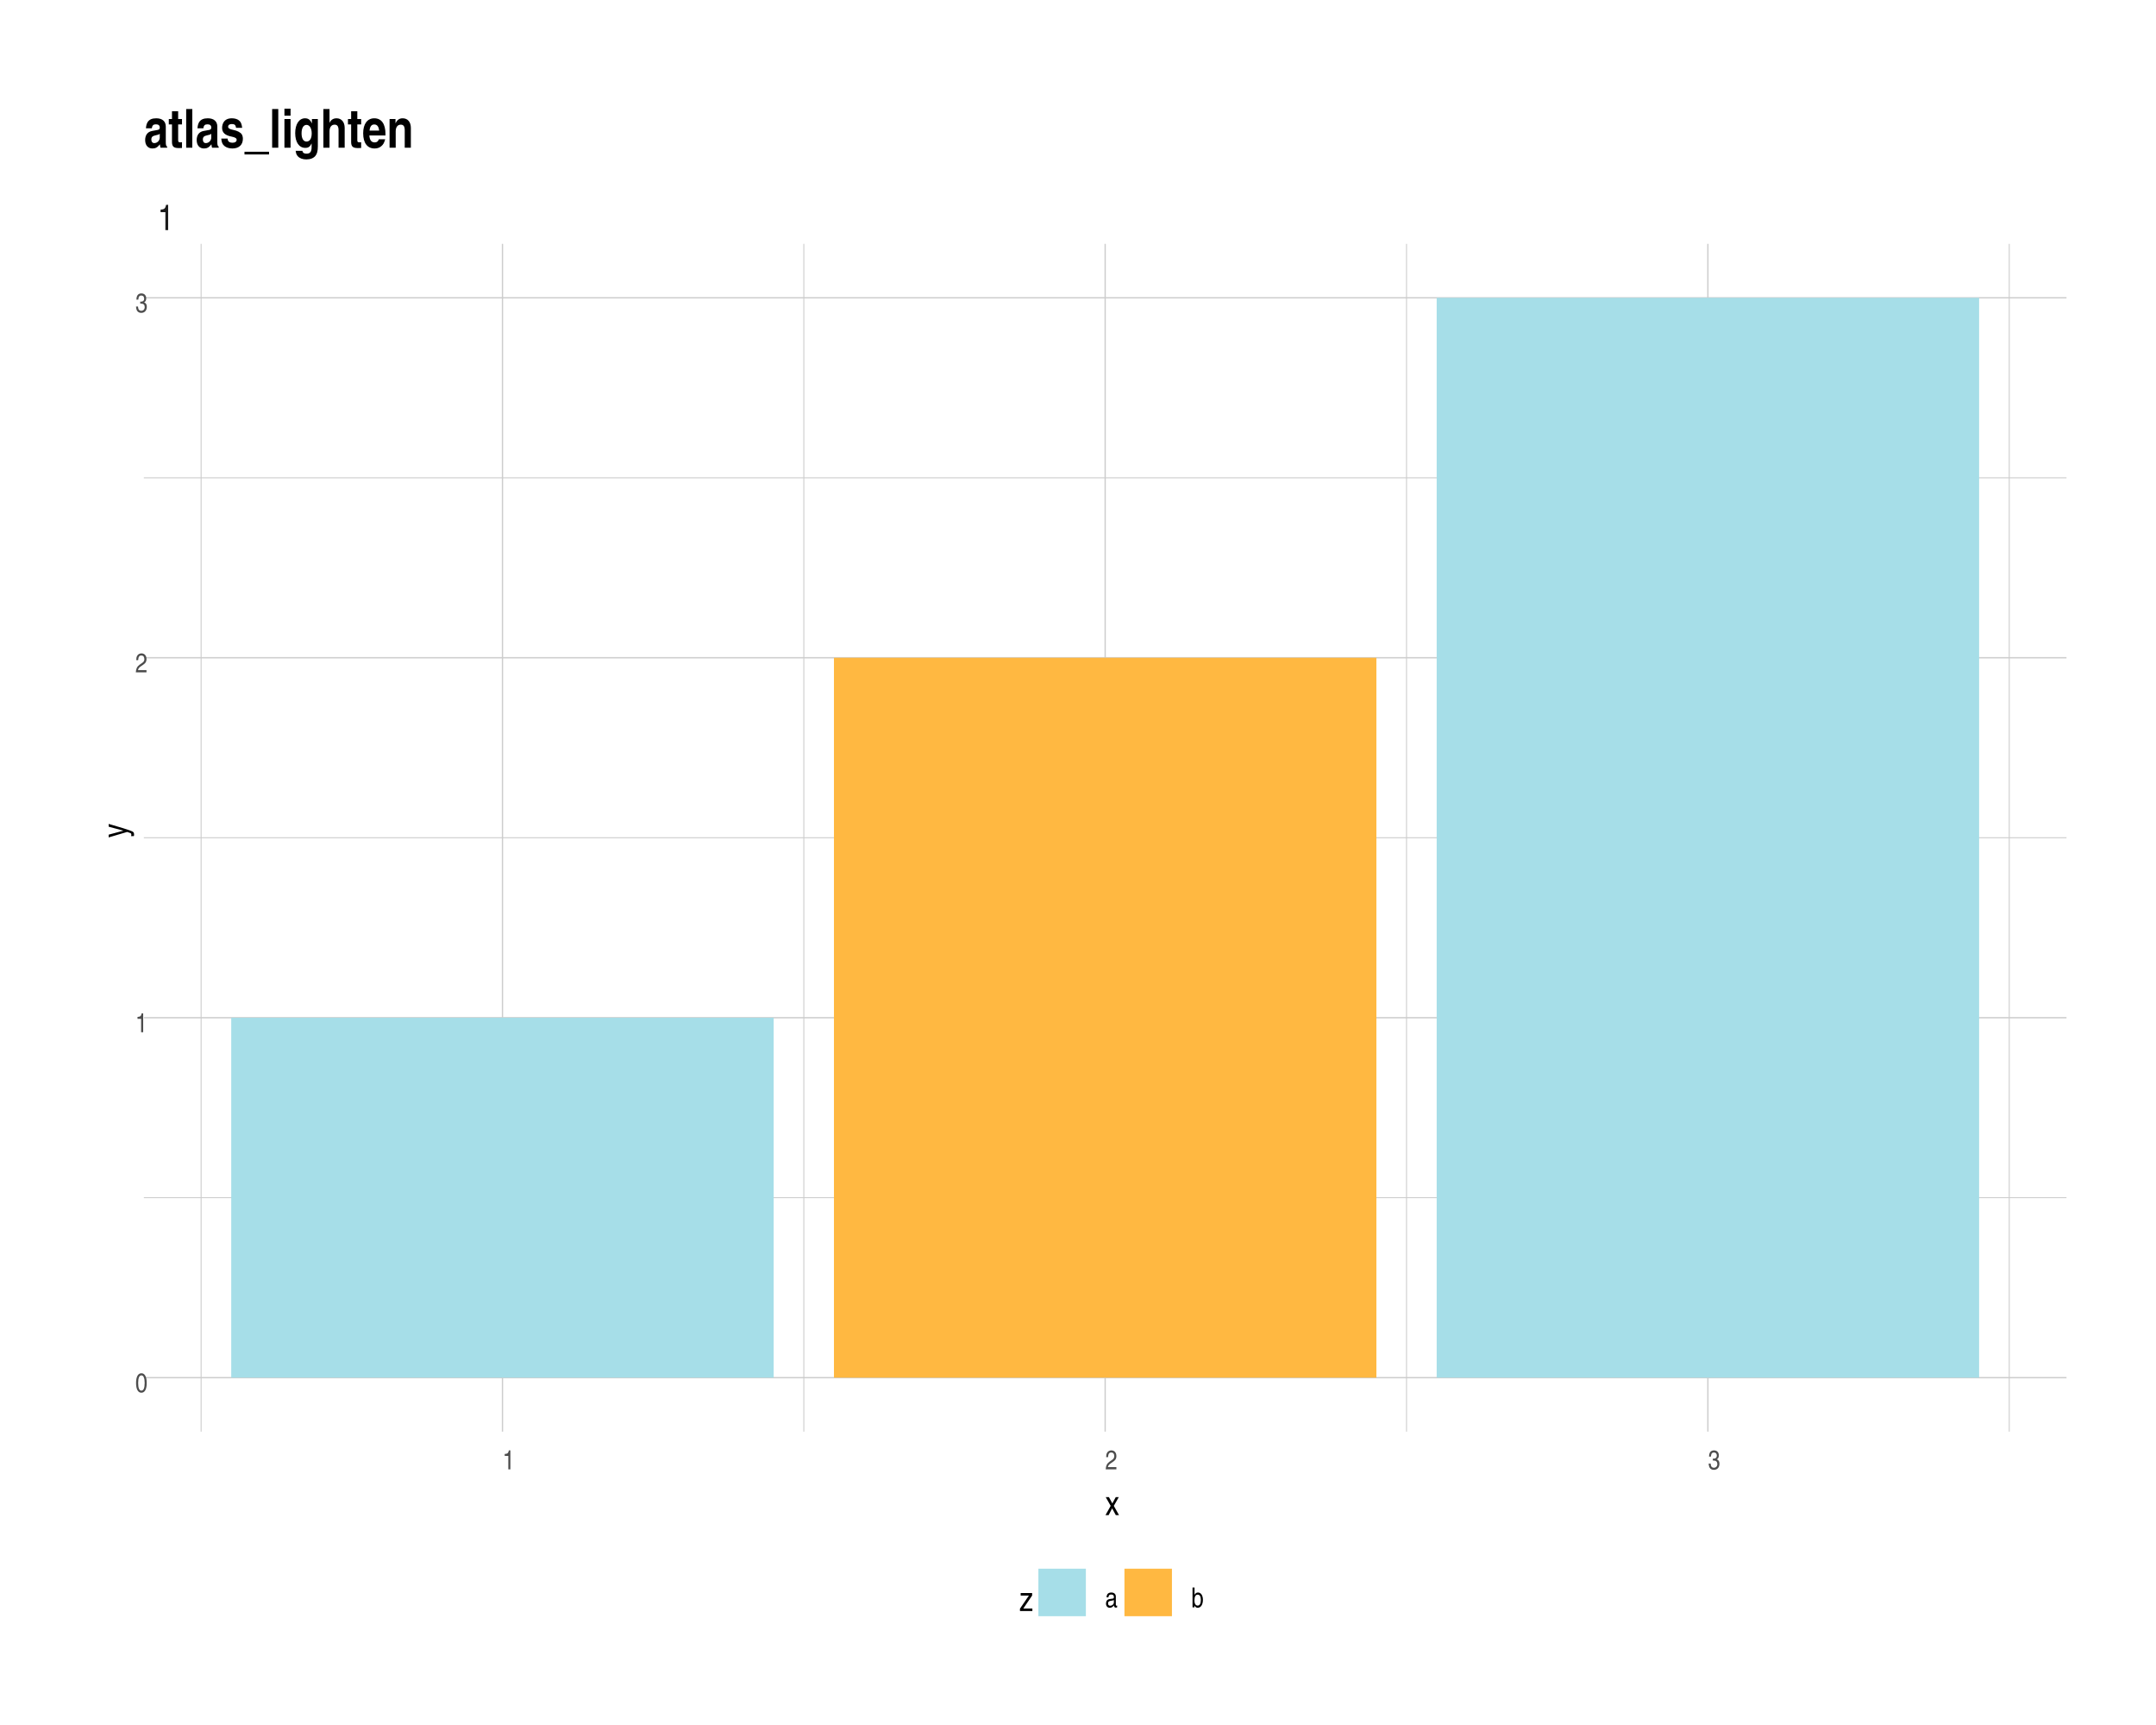
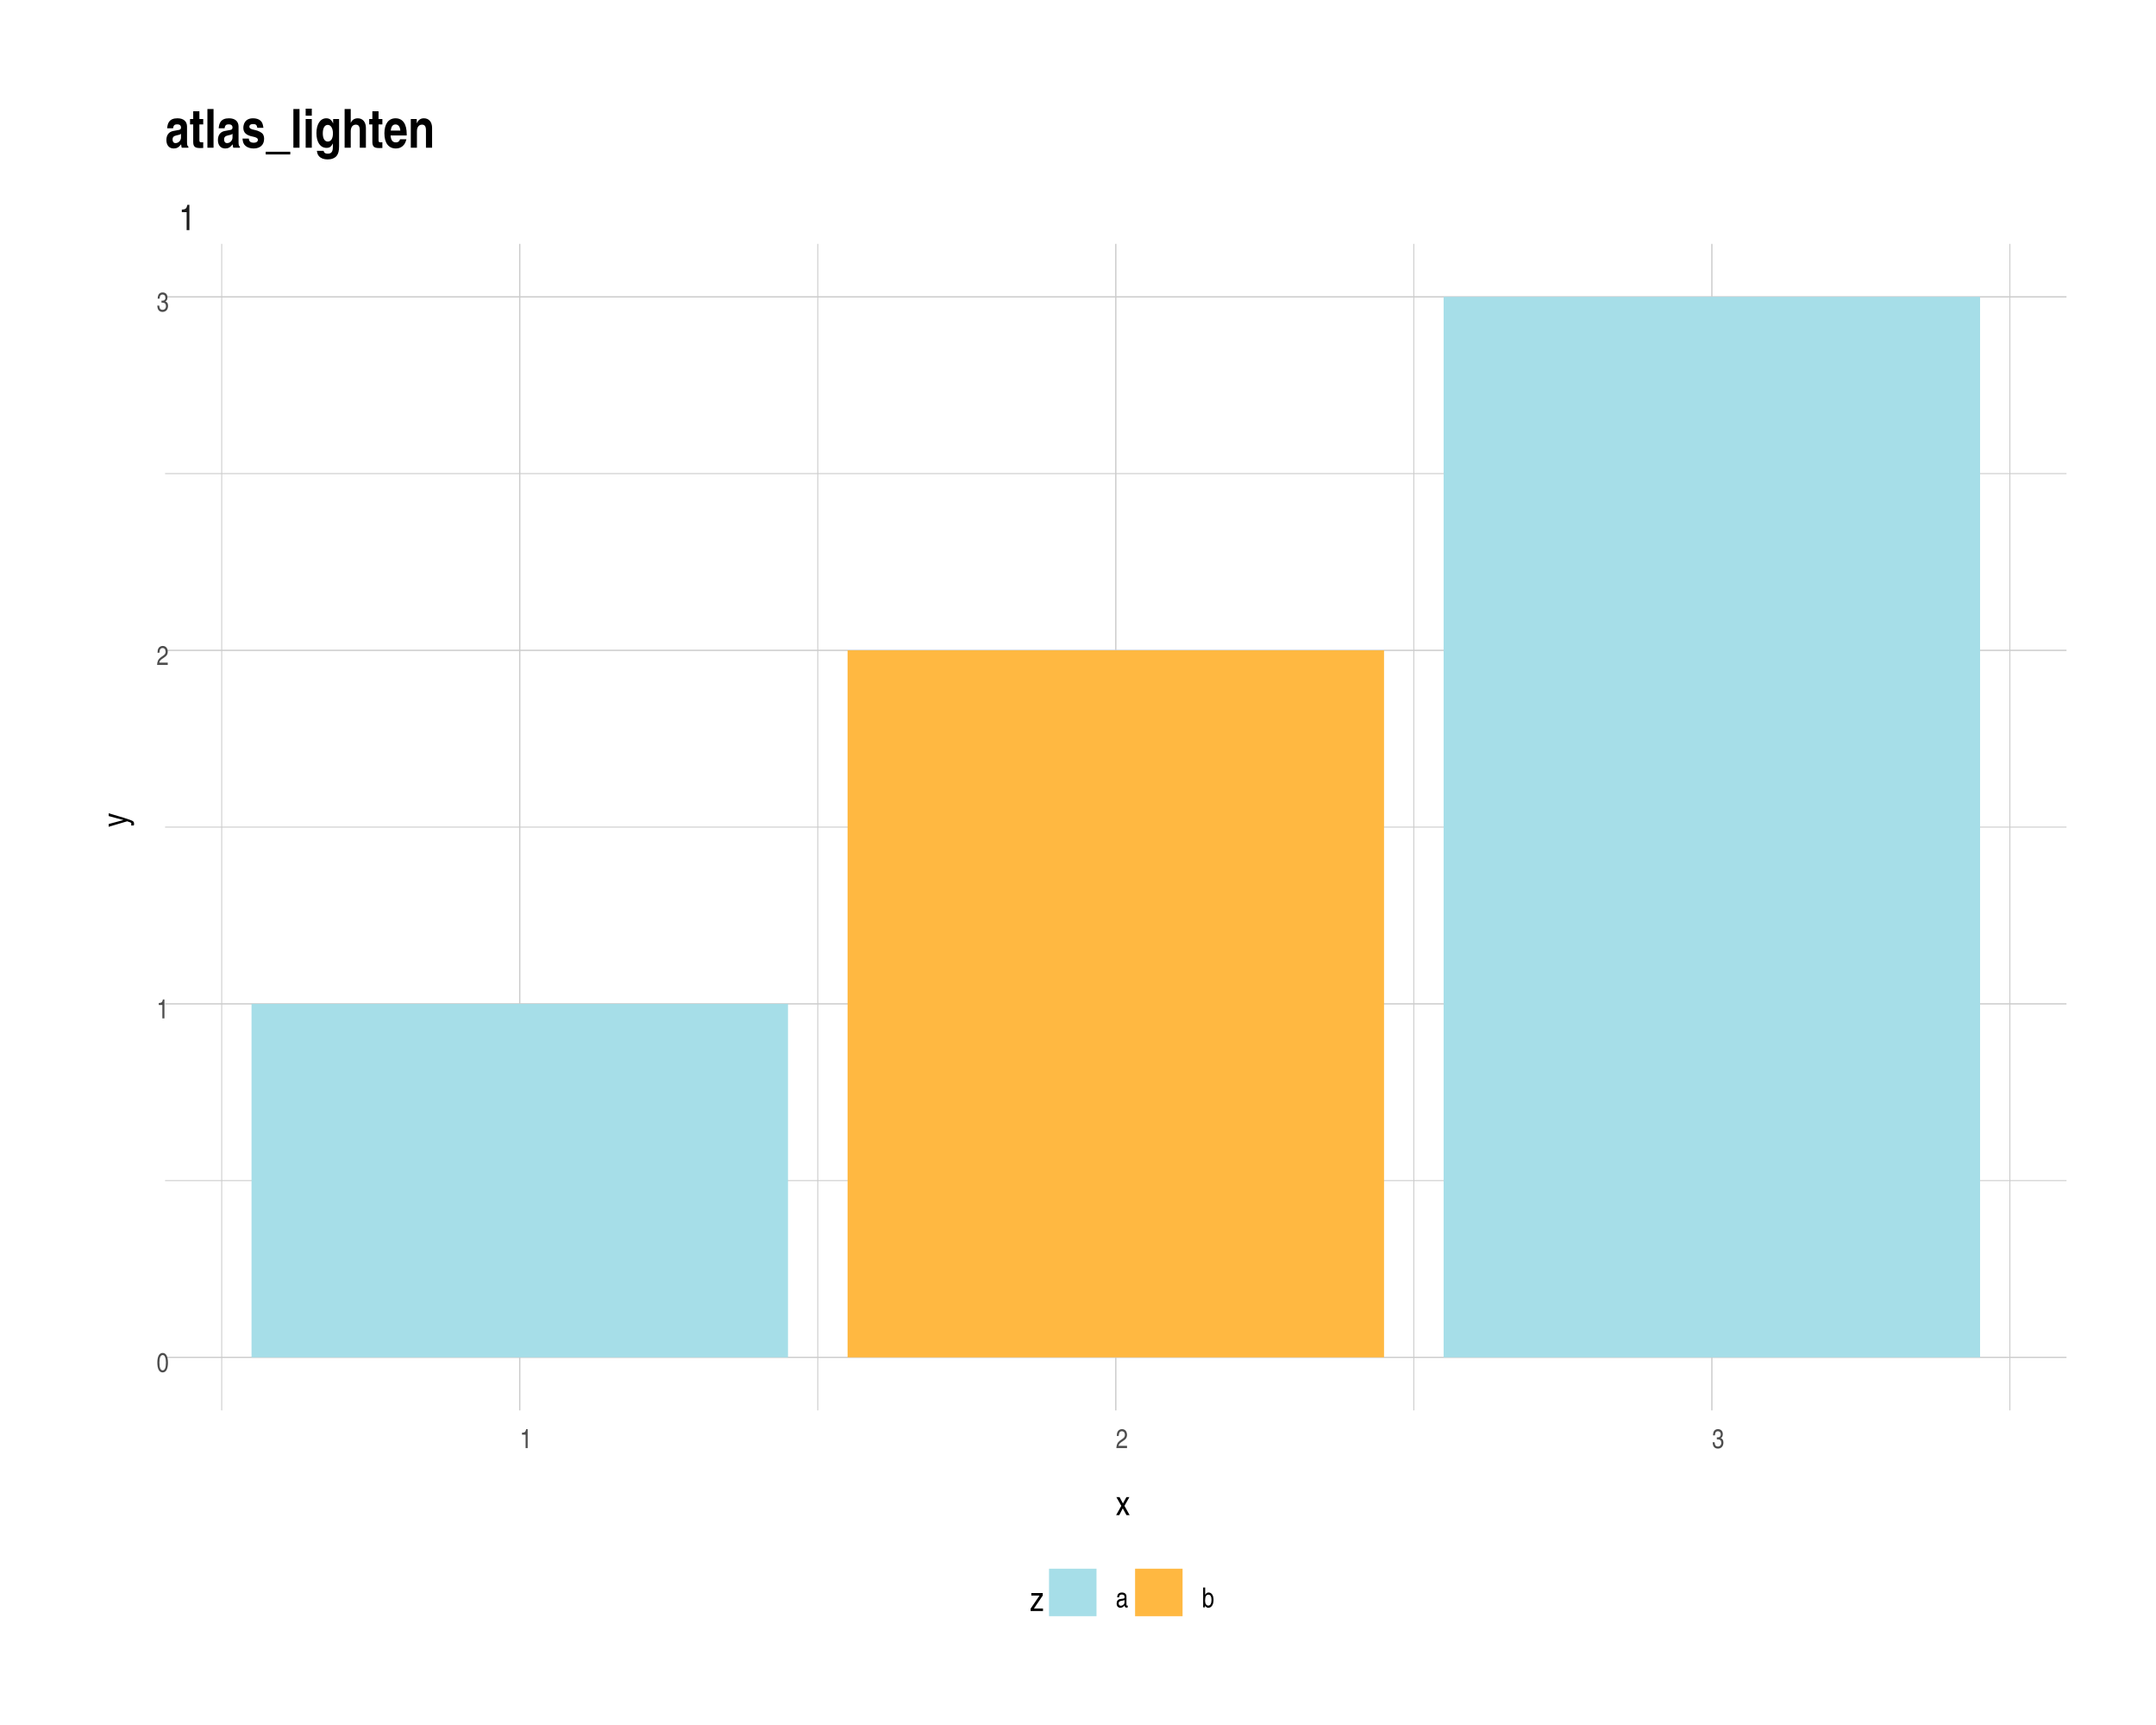
<svg xmlns="http://www.w3.org/2000/svg" viewBox="0 0 720.00 576.00">
  <defs>
    <style type="text/css">
    line, polyline, polygon, path, rect, circle {
      fill: none;
      stroke: #000000;
      stroke-linecap: round;
      stroke-linejoin: round;
      stroke-miterlimit: 10.00;
    }
  </style>
  </defs>
  <rect width="100%" height="100%" style="stroke: none; fill: #FFFFFF;" />
  <defs>
-     <clipPath id="cpNDguMDR8NjkwLjExfDQ3OC4wNXw4MS40Mg==">
-       <rect x="48.04" y="81.42" width="642.08" height="396.63" />
+     <clipPath id="cpNTUuMTN8NjkwLjExfDQ3MC45NXw4MS40Mg==">
+       <rect x="55.13" y="81.42" width="634.98" height="389.53" />
    </clipPath>
  </defs>
-   <polyline points="48.04,399.92 690.11,399.92 " style="stroke-width: 0.32; stroke: #CCCCCC; stroke-linecap: butt;" clip-path="url(#cpNDguMDR8NjkwLjExfDQ3OC4wNXw4MS40Mg==)" />
-   <polyline points="48.04,279.73 690.11,279.73 " style="stroke-width: 0.32; stroke: #CCCCCC; stroke-linecap: butt;" clip-path="url(#cpNDguMDR8NjkwLjExfDQ3OC4wNXw4MS40Mg==)" />
-   <polyline points="48.04,159.54 690.11,159.54 " style="stroke-width: 0.32; stroke: #CCCCCC; stroke-linecap: butt;" clip-path="url(#cpNDguMDR8NjkwLjExfDQ3OC4wNXw4MS40Mg==)" />
-   <polyline points="67.16,478.05 67.16,81.42 " style="stroke-width: 0.32; stroke: #CCCCCC; stroke-linecap: butt;" clip-path="url(#cpNDguMDR8NjkwLjExfDQ3OC4wNXw4MS40Mg==)" />
-   <polyline points="268.44,478.05 268.44,81.42 " style="stroke-width: 0.32; stroke: #CCCCCC; stroke-linecap: butt;" clip-path="url(#cpNDguMDR8NjkwLjExfDQ3OC4wNXw4MS40Mg==)" />
-   <polyline points="469.71,478.05 469.71,81.42 " style="stroke-width: 0.32; stroke: #CCCCCC; stroke-linecap: butt;" clip-path="url(#cpNDguMDR8NjkwLjExfDQ3OC4wNXw4MS40Mg==)" />
-   <polyline points="670.99,478.05 670.99,81.42 " style="stroke-width: 0.32; stroke: #CCCCCC; stroke-linecap: butt;" clip-path="url(#cpNDguMDR8NjkwLjExfDQ3OC4wNXw4MS40Mg==)" />
-   <polyline points="48.04,460.02 690.11,460.02 " style="stroke-width: 0.43; stroke: #CCCCCC; stroke-linecap: butt;" clip-path="url(#cpNDguMDR8NjkwLjExfDQ3OC4wNXw4MS40Mg==)" />
-   <polyline points="48.04,339.83 690.11,339.83 " style="stroke-width: 0.43; stroke: #CCCCCC; stroke-linecap: butt;" clip-path="url(#cpNDguMDR8NjkwLjExfDQ3OC4wNXw4MS40Mg==)" />
-   <polyline points="48.04,219.64 690.11,219.64 " style="stroke-width: 0.43; stroke: #CCCCCC; stroke-linecap: butt;" clip-path="url(#cpNDguMDR8NjkwLjExfDQ3OC4wNXw4MS40Mg==)" />
-   <polyline points="48.04,99.44 690.11,99.44 " style="stroke-width: 0.43; stroke: #CCCCCC; stroke-linecap: butt;" clip-path="url(#cpNDguMDR8NjkwLjExfDQ3OC4wNXw4MS40Mg==)" />
-   <polyline points="167.80,478.05 167.80,81.42 " style="stroke-width: 0.43; stroke: #CCCCCC; stroke-linecap: butt;" clip-path="url(#cpNDguMDR8NjkwLjExfDQ3OC4wNXw4MS40Mg==)" />
-   <polyline points="369.07,478.05 369.07,81.42 " style="stroke-width: 0.43; stroke: #CCCCCC; stroke-linecap: butt;" clip-path="url(#cpNDguMDR8NjkwLjExfDQ3OC4wNXw4MS40Mg==)" />
-   <polyline points="570.35,478.05 570.35,81.42 " style="stroke-width: 0.43; stroke: #CCCCCC; stroke-linecap: butt;" clip-path="url(#cpNDguMDR8NjkwLjExfDQ3OC4wNXw4MS40Mg==)" />
-   <rect x="77.22" y="339.83" width="181.15" height="120.19" style="stroke-width: 1.07; stroke: none; stroke-linecap: square; stroke-linejoin: miter; fill: #A6DEE8;" clip-path="url(#cpNDguMDR8NjkwLjExfDQ3OC4wNXw4MS40Mg==)" />
-   <rect x="278.50" y="219.64" width="181.15" height="240.38" style="stroke-width: 1.07; stroke: none; stroke-linecap: square; stroke-linejoin: miter; fill: #FFB841;" clip-path="url(#cpNDguMDR8NjkwLjExfDQ3OC4wNXw4MS40Mg==)" />
-   <rect x="479.78" y="99.44" width="181.15" height="360.58" style="stroke-width: 1.07; stroke: none; stroke-linecap: square; stroke-linejoin: miter; fill: #A6DEE8;" clip-path="url(#cpNDguMDR8NjkwLjExfDQ3OC4wNXw4MS40Mg==)" />
+   <polyline points="55.13,394.22 690.11,394.22 " style="stroke-width: 0.32; stroke: #CCCCCC; stroke-linecap: butt;" clip-path="url(#cpNTUuMTN8NjkwLjExfDQ3MC45NXw4MS40Mg==)" />
+   <polyline points="55.13,276.18 690.11,276.18 " style="stroke-width: 0.32; stroke: #CCCCCC; stroke-linecap: butt;" clip-path="url(#cpNTUuMTN8NjkwLjExfDQ3MC45NXw4MS40Mg==)" />
+   <polyline points="55.13,158.14 690.11,158.14 " style="stroke-width: 0.32; stroke: #CCCCCC; stroke-linecap: butt;" clip-path="url(#cpNTUuMTN8NjkwLjExfDQ3MC45NXw4MS40Mg==)" />
+   <polyline points="74.04,470.95 74.04,81.42 " style="stroke-width: 0.32; stroke: #CCCCCC; stroke-linecap: butt;" clip-path="url(#cpNTUuMTN8NjkwLjExfDQ3MC45NXw4MS40Mg==)" />
+   <polyline points="273.10,470.95 273.10,81.42 " style="stroke-width: 0.32; stroke: #CCCCCC; stroke-linecap: butt;" clip-path="url(#cpNTUuMTN8NjkwLjExfDQ3MC45NXw4MS40Mg==)" />
+   <polyline points="472.15,470.95 472.15,81.42 " style="stroke-width: 0.32; stroke: #CCCCCC; stroke-linecap: butt;" clip-path="url(#cpNTUuMTN8NjkwLjExfDQ3MC45NXw4MS40Mg==)" />
+   <polyline points="671.20,470.95 671.20,81.42 " style="stroke-width: 0.32; stroke: #CCCCCC; stroke-linecap: butt;" clip-path="url(#cpNTUuMTN8NjkwLjExfDQ3MC45NXw4MS40Mg==)" />
+   <polyline points="55.13,453.24 690.11,453.24 " style="stroke-width: 0.43; stroke: #CCCCCC; stroke-linecap: butt;" clip-path="url(#cpNTUuMTN8NjkwLjExfDQ3MC45NXw4MS40Mg==)" />
+   <polyline points="55.13,335.20 690.11,335.20 " style="stroke-width: 0.43; stroke: #CCCCCC; stroke-linecap: butt;" clip-path="url(#cpNTUuMTN8NjkwLjExfDQ3MC45NXw4MS40Mg==)" />
+   <polyline points="55.13,217.16 690.11,217.16 " style="stroke-width: 0.43; stroke: #CCCCCC; stroke-linecap: butt;" clip-path="url(#cpNTUuMTN8NjkwLjExfDQ3MC45NXw4MS40Mg==)" />
+   <polyline points="55.13,99.12 690.11,99.12 " style="stroke-width: 0.43; stroke: #CCCCCC; stroke-linecap: butt;" clip-path="url(#cpNTUuMTN8NjkwLjExfDQ3MC45NXw4MS40Mg==)" />
+   <polyline points="173.57,470.95 173.57,81.42 " style="stroke-width: 0.43; stroke: #CCCCCC; stroke-linecap: butt;" clip-path="url(#cpNTUuMTN8NjkwLjExfDQ3MC45NXw4MS40Mg==)" />
+   <polyline points="372.62,470.95 372.62,81.42 " style="stroke-width: 0.43; stroke: #CCCCCC; stroke-linecap: butt;" clip-path="url(#cpNTUuMTN8NjkwLjExfDQ3MC45NXw4MS40Mg==)" />
+   <polyline points="571.68,470.95 571.68,81.42 " style="stroke-width: 0.43; stroke: #CCCCCC; stroke-linecap: butt;" clip-path="url(#cpNTUuMTN8NjkwLjExfDQ3MC45NXw4MS40Mg==)" />
+   <rect x="84.00" y="335.20" width="179.15" height="118.04" style="stroke-width: 1.07; stroke: none; stroke-linecap: square; stroke-linejoin: miter; fill: #A6DEE8;" clip-path="url(#cpNTUuMTN8NjkwLjExfDQ3MC45NXw4MS40Mg==)" />
+   <rect x="283.05" y="217.16" width="179.15" height="236.08" style="stroke-width: 1.07; stroke: none; stroke-linecap: square; stroke-linejoin: miter; fill: #FFB841;" clip-path="url(#cpNTUuMTN8NjkwLjExfDQ3MC45NXw4MS40Mg==)" />
+   <rect x="482.10" y="99.12" width="179.15" height="354.12" style="stroke-width: 1.07; stroke: none; stroke-linecap: square; stroke-linejoin: miter; fill: #A6DEE8;" clip-path="url(#cpNTUuMTN8NjkwLjExfDQ3MC45NXw4MS40Mg==)" />
  <defs>
    <clipPath id="cpMC4wMHw3MjAuMDB8NTc2LjAwfDAuMDA=">
      <rect x="0.00" y="0.00" width="720.00" height="576.00" />
    </clipPath>
  </defs>
  <defs>
-     <clipPath id="cpNDguMDR8NjkwLjExfDgxLjQyfDU5LjI5">
-       <rect x="48.04" y="59.29" width="642.08" height="22.13" />
+     <clipPath id="cpNTUuMTN8NjkwLjExfDgxLjQyfDU5LjI5">
+       <rect x="55.13" y="59.29" width="634.98" height="22.13" />
    </clipPath>
  </defs>
-   <g clip-path="url(#cpNDguMDR8NjkwLjExfDgxLjQyfDU5LjI5)">
-     <text x="52.62" y="76.83" style="font-size: 12.00px; fill: #1A1A1A; font-family: Arial Narrow;" textLength="0.00px" lengthAdjust="spacingAndGlyphs">1</text>
+   <g clip-path="url(#cpNTUuMTN8NjkwLjExfDgxLjQyfDU5LjI5)">
+     <text x="59.72" y="76.83" style="font-size: 12.00px; fill: #1A1A1A; font-family: Arial Narrow;" textLength="0.00px" lengthAdjust="spacingAndGlyphs">1</text>
  </g>
  <defs>
    <clipPath id="cpMC4wMHw3MjAuMDB8NTc2LjAwfDAuMDA=">
      <rect x="0.00" y="0.00" width="720.00" height="576.00" />
    </clipPath>
  </defs>
  <g clip-path="url(#cpMC4wMHw3MjAuMDB8NTc2LjAwfDAuMDA=)">
-     <text x="167.80" y="490.63" style="font-size: 9.00px; fill: #4D4D4D; font-family: Arial Narrow;" textLength="0.00px" lengthAdjust="spacingAndGlyphs">1</text>
+     <text x="173.57" y="483.54" style="font-size: 9.00px; fill: #4D4D4D; font-family: Arial Narrow;" textLength="0.00px" lengthAdjust="spacingAndGlyphs">1</text>
  </g>
  <g clip-path="url(#cpMC4wMHw3MjAuMDB8NTc2LjAwfDAuMDA=)">
-     <text x="369.07" y="490.63" style="font-size: 9.00px; fill: #4D4D4D; font-family: Arial Narrow;" textLength="0.00px" lengthAdjust="spacingAndGlyphs">2</text>
+     <text x="372.62" y="483.54" style="font-size: 9.00px; fill: #4D4D4D; font-family: Arial Narrow;" textLength="0.00px" lengthAdjust="spacingAndGlyphs">2</text>
  </g>
  <g clip-path="url(#cpMC4wMHw3MjAuMDB8NTc2LjAwfDAuMDA=)">
-     <text x="570.35" y="490.63" style="font-size: 9.00px; fill: #4D4D4D; font-family: Arial Narrow;" textLength="0.00px" lengthAdjust="spacingAndGlyphs">3</text>
+     <text x="571.68" y="483.54" style="font-size: 9.00px; fill: #4D4D4D; font-family: Arial Narrow;" textLength="0.00px" lengthAdjust="spacingAndGlyphs">3</text>
  </g>
  <g clip-path="url(#cpMC4wMHw3MjAuMDB8NTc2LjAwfDAuMDA=)">
-     <text x="45.17" y="464.88" style="font-size: 9.00px; fill: #4D4D4D; font-family: Arial Narrow;" textLength="0.00px" lengthAdjust="spacingAndGlyphs">0</text>
+     <text x="52.27" y="458.10" style="font-size: 9.00px; fill: #4D4D4D; font-family: Arial Narrow;" textLength="0.00px" lengthAdjust="spacingAndGlyphs">0</text>
  </g>
  <g clip-path="url(#cpMC4wMHw3MjAuMDB8NTc2LjAwfDAuMDA=)">
-     <text x="45.17" y="344.69" style="font-size: 9.00px; fill: #4D4D4D; font-family: Arial Narrow;" textLength="0.00px" lengthAdjust="spacingAndGlyphs">1</text>
+     <text x="52.27" y="340.06" style="font-size: 9.00px; fill: #4D4D4D; font-family: Arial Narrow;" textLength="0.00px" lengthAdjust="spacingAndGlyphs">1</text>
  </g>
  <g clip-path="url(#cpMC4wMHw3MjAuMDB8NTc2LjAwfDAuMDA=)">
-     <text x="45.17" y="224.50" style="font-size: 9.00px; fill: #4D4D4D; font-family: Arial Narrow;" textLength="0.00px" lengthAdjust="spacingAndGlyphs">2</text>
+     <text x="52.27" y="222.02" style="font-size: 9.00px; fill: #4D4D4D; font-family: Arial Narrow;" textLength="0.00px" lengthAdjust="spacingAndGlyphs">2</text>
  </g>
  <g clip-path="url(#cpMC4wMHw3MjAuMDB8NTc2LjAwfDAuMDA=)">
-     <text x="45.17" y="104.30" style="font-size: 9.00px; fill: #4D4D4D; font-family: Arial Narrow;" textLength="0.00px" lengthAdjust="spacingAndGlyphs">3</text>
+     <text x="52.27" y="103.98" style="font-size: 9.00px; fill: #4D4D4D; font-family: Arial Narrow;" textLength="0.00px" lengthAdjust="spacingAndGlyphs">3</text>
  </g>
  <g clip-path="url(#cpMC4wMHw3MjAuMDB8NTc2LjAwfDAuMDA=)">
-     <text x="369.07" y="505.92" style="font-size: 11.50px; font-family: Arial Narrow;" textLength="0.00px" lengthAdjust="spacingAndGlyphs">x</text>
+     <text x="372.62" y="505.92" style="font-size: 11.50px; font-family: Arial Narrow;" textLength="0.00px" lengthAdjust="spacingAndGlyphs">x</text>
  </g>
  <g clip-path="url(#cpMC4wMHw3MjAuMDB8NTc2LjAwfDAuMDA=)">
-     <text transform="translate(42.31,279.73) rotate(-90)" style="font-size: 11.50px; font-family: Arial Narrow;" textLength="0.00px" lengthAdjust="spacingAndGlyphs">y</text>
+     <text transform="translate(42.31,276.18) rotate(-90)" style="font-size: 11.50px; font-family: Arial Narrow;" textLength="0.00px" lengthAdjust="spacingAndGlyphs">y</text>
  </g>
  <g clip-path="url(#cpMC4wMHw3MjAuMDB8NTc2LjAwfDAuMDA=)">
-     <text x="340.34" y="537.95" style="font-size: 11.50px; font-family: Arial Narrow;" textLength="0.00px" lengthAdjust="spacingAndGlyphs">z</text>
+     <text x="343.89" y="537.95" style="font-size: 11.50px; font-family: Arial Narrow;" textLength="0.00px" lengthAdjust="spacingAndGlyphs">z</text>
  </g>
-   <rect x="346.77" y="523.81" width="15.86" height="15.86" style="stroke-width: 1.07; stroke: none; stroke-linecap: square; stroke-linejoin: miter; fill: #A6DEE8;" clip-path="url(#cpMC4wMHw3MjAuMDB8NTc2LjAwfDAuMDA=)" />
-   <rect x="375.51" y="523.81" width="15.86" height="15.86" style="stroke-width: 1.07; stroke: none; stroke-linecap: square; stroke-linejoin: miter; fill: #FFB841;" clip-path="url(#cpMC4wMHw3MjAuMDB8NTc2LjAwfDAuMDA=)" />
+   <rect x="350.32" y="523.81" width="15.86" height="15.86" style="stroke-width: 1.07; stroke: none; stroke-linecap: square; stroke-linejoin: miter; fill: #A6DEE8;" clip-path="url(#cpMC4wMHw3MjAuMDB8NTc2LjAwfDAuMDA=)" />
+   <rect x="379.06" y="523.81" width="15.86" height="15.86" style="stroke-width: 1.07; stroke: none; stroke-linecap: square; stroke-linejoin: miter; fill: #FFB841;" clip-path="url(#cpMC4wMHw3MjAuMDB8NTc2LjAwfDAuMDA=)" />
  <g clip-path="url(#cpMC4wMHw3MjAuMDB8NTc2LjAwfDAuMDA=)">
-     <text x="369.07" y="536.71" style="font-size: 9.20px; font-family: Arial Narrow;" textLength="0.00px" lengthAdjust="spacingAndGlyphs">a</text>
+     <text x="372.62" y="536.71" style="font-size: 9.20px; font-family: Arial Narrow;" textLength="0.00px" lengthAdjust="spacingAndGlyphs">a</text>
  </g>
  <g clip-path="url(#cpMC4wMHw3MjAuMDB8NTc2LjAwfDAuMDA=)">
-     <text x="397.81" y="536.71" style="font-size: 9.20px; font-family: Arial Narrow;" textLength="0.00px" lengthAdjust="spacingAndGlyphs">b</text>
+     <text x="401.36" y="536.71" style="font-size: 9.20px; font-family: Arial Narrow;" textLength="0.00px" lengthAdjust="spacingAndGlyphs">b</text>
  </g>
  <g clip-path="url(#cpMC4wMHw3MjAuMDB8NTc2LjAwfDAuMDA=)">
-     <text x="48.04" y="49.33" style="font-size: 18.00px; font-weight: bold; font-family: Arial Narrow;" textLength="0.00px" lengthAdjust="spacingAndGlyphs">atlas_lighten</text>
+     <text x="55.13" y="49.33" style="font-size: 18.00px; font-weight: bold; font-family: Arial Narrow;" textLength="0.00px" lengthAdjust="spacingAndGlyphs">atlas_lighten</text>
  </g>
</svg>
